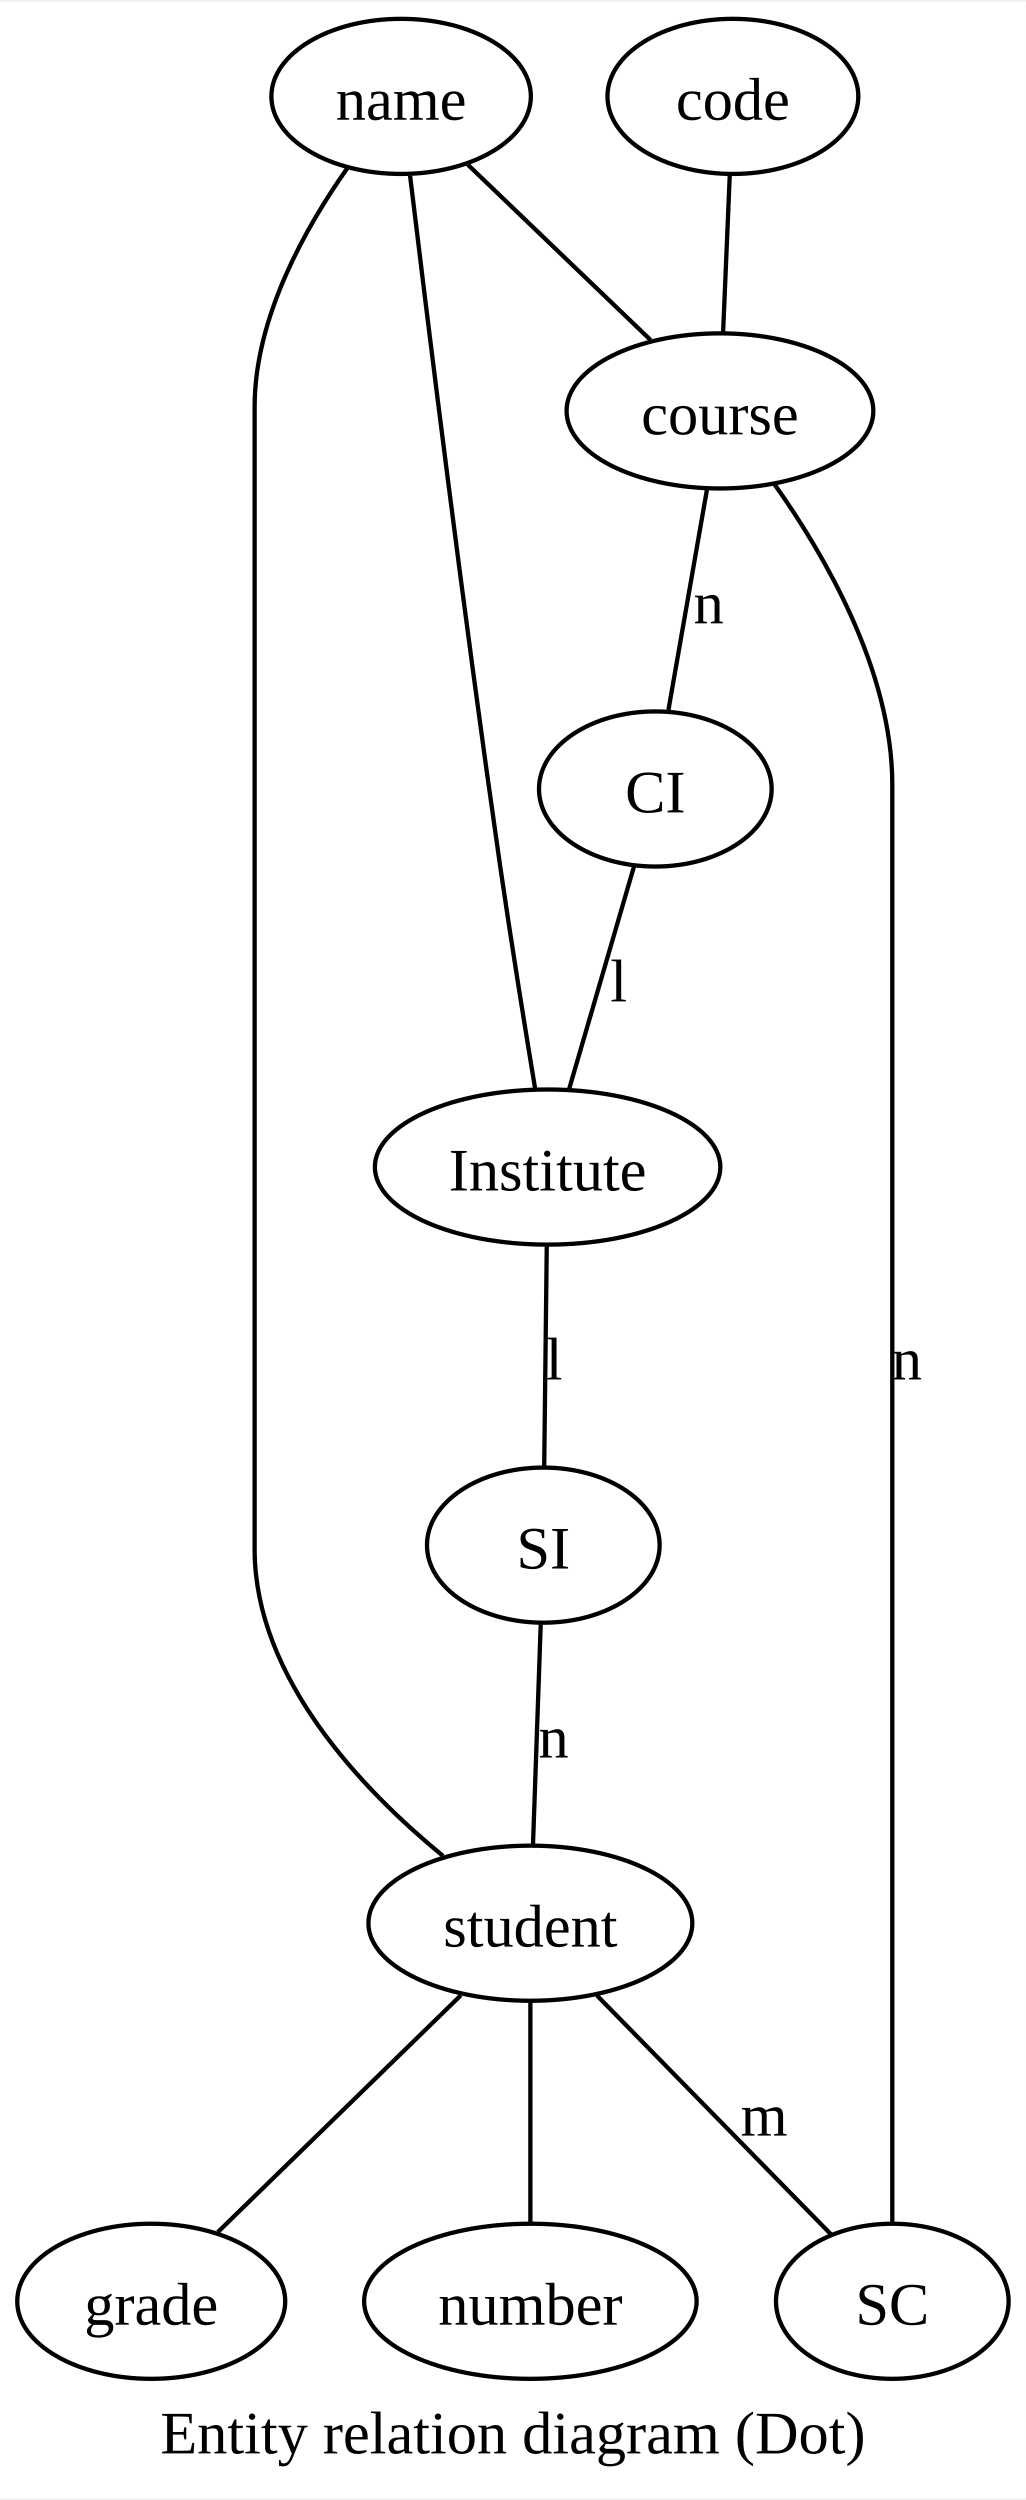
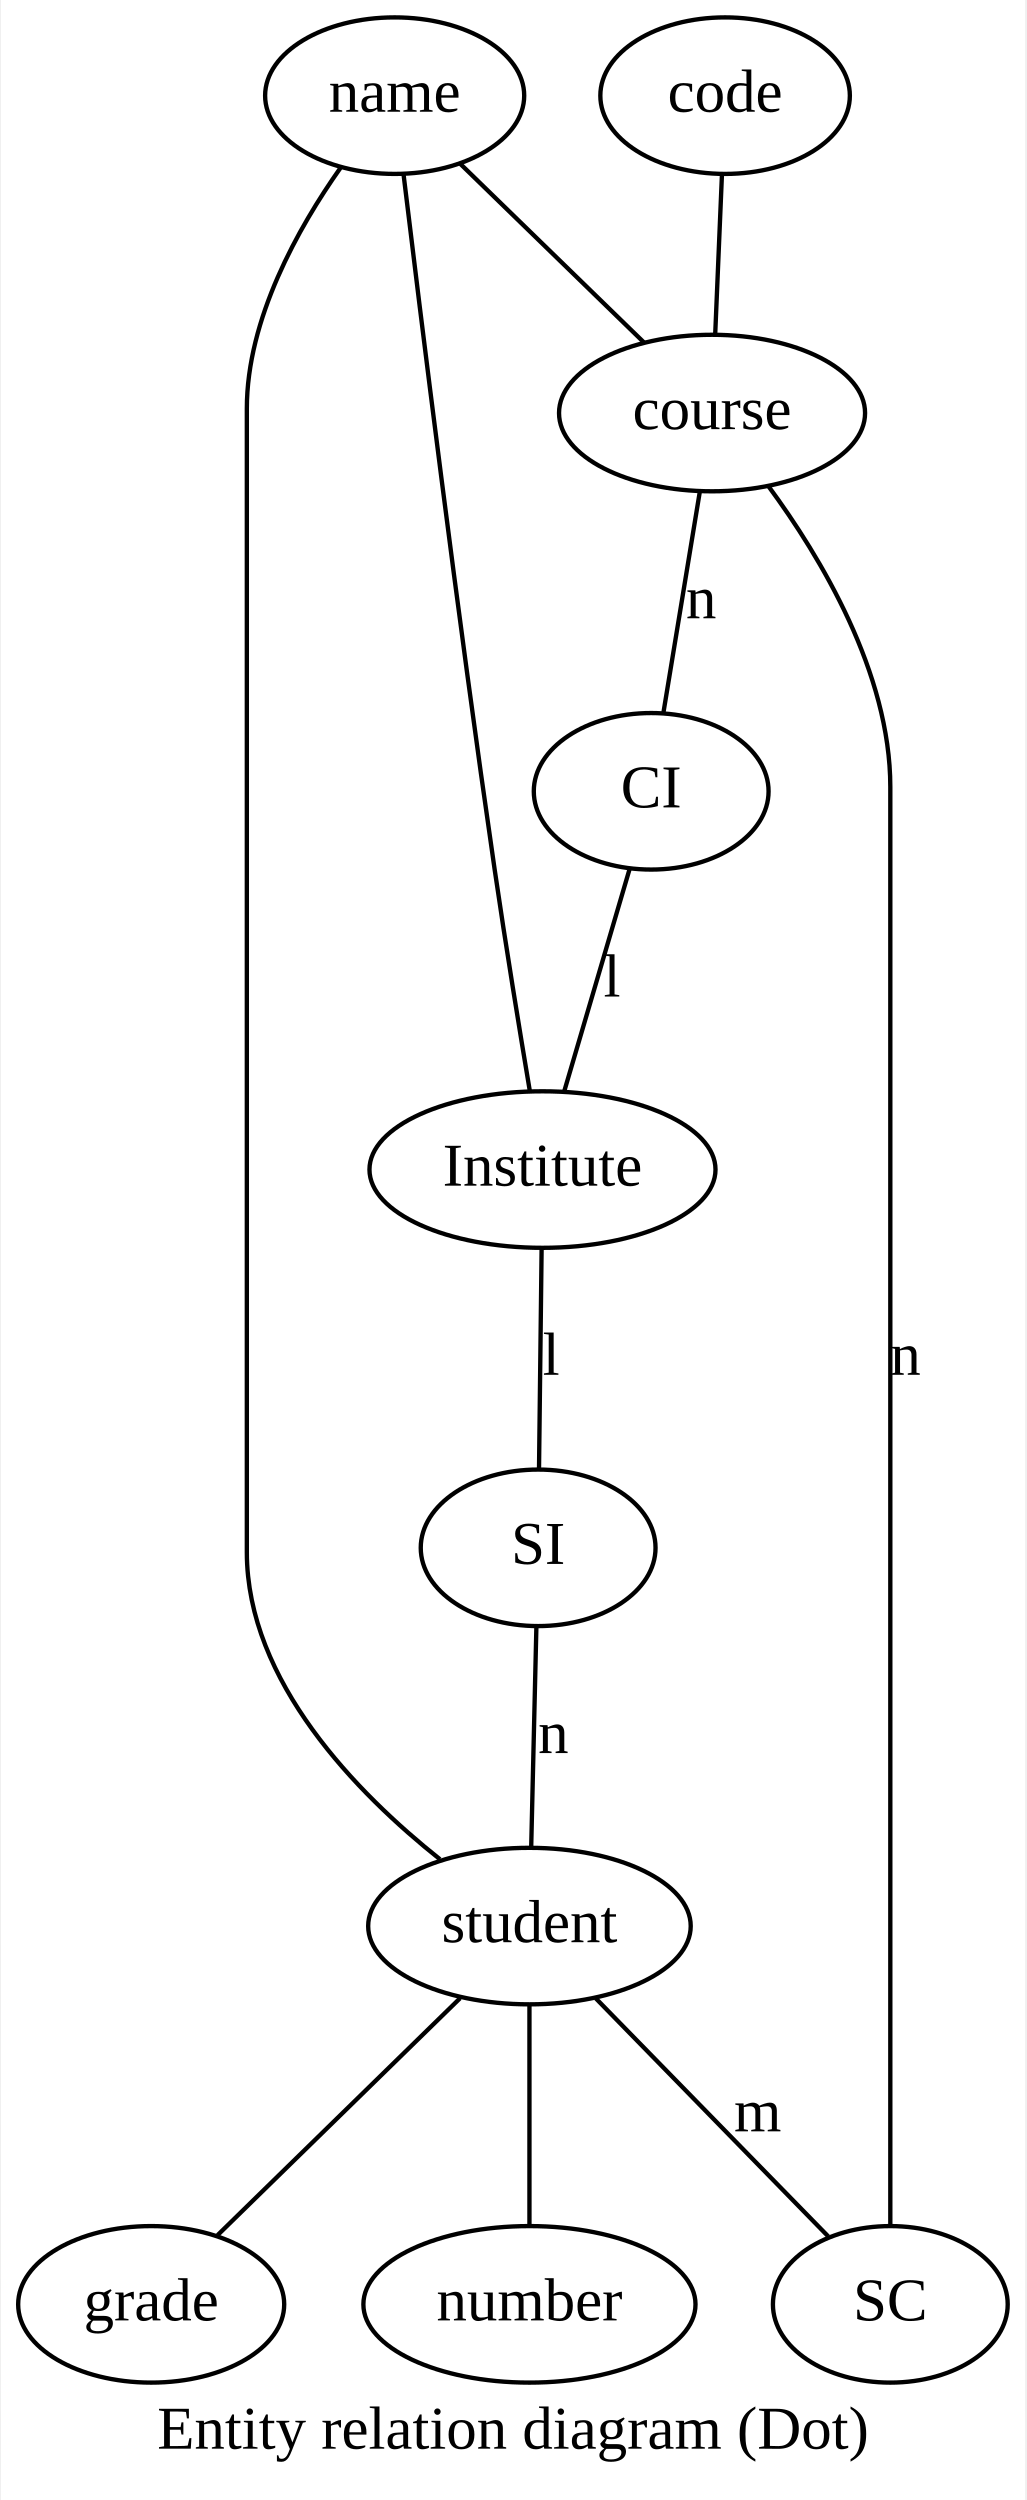
- <svg xmlns="http://www.w3.org/2000/svg" width="238pt" height="580pt" viewBox="0.00 0.00 238.10 579.50">
-   <g id="graph0" class="graph" transform="scale(1 1) rotate(0) translate(4 575.5)">
-     <polygon fill="white" stroke="none" points="-4,4 -4,-575.5 234.1,-575.5 234.1,4 -4,4" />
-     <text text-anchor="middle" x="115.05" y="-6.45" font-family="Times New Roman,serif" font-size="14.00">Entity relation diagram (Dot)</text>
+ <svg xmlns="http://www.w3.org/2000/svg" width="236pt" height="575pt" viewBox="0.00 0.00 235.55 575.00">
+   <g id="graph0" class="graph" transform="scale(1 1) rotate(0) translate(4 571)">
+     <polygon fill="white" stroke="none" points="-4,4 -4,-571 231.547,-571 231.547,4 -4,4" />
+     <text text-anchor="middle" x="113.774" y="-7.8" font-family="Times New Roman,serif" font-size="14.00">Entity relation diagram (Dot)</text>
    <g id="node1" class="node">
-       <ellipse fill="none" stroke="black" cx="89.1" cy="-553.5" rx="30.11" ry="18" />
-       <text text-anchor="middle" x="89.1" y="-548.08" font-family="Times New Roman,serif" font-size="14.00">name</text>
+       <ellipse fill="none" stroke="black" cx="86.547" cy="-549" rx="29.795" ry="18" />
+       <text text-anchor="middle" x="86.547" y="-545.3" font-family="Times New Roman,serif" font-size="14.00">name</text>
    </g>
    <g id="node2" class="node">
-       <ellipse fill="none" stroke="black" cx="163.1" cy="-480.5" rx="35.6" ry="18" />
-       <text text-anchor="middle" x="163.1" y="-475.07" font-family="Times New Roman,serif" font-size="14.00">course</text>
+       <ellipse fill="none" stroke="black" cx="159.547" cy="-476" rx="35.194" ry="18" />
+       <text text-anchor="middle" x="159.547" y="-472.3" font-family="Times New Roman,serif" font-size="14.00">course</text>
    </g>
    <g id="edge1" class="edge">
-       <path fill="none" stroke="black" d="M104.44,-537.79C116.88,-525.85 134.38,-509.06 147.02,-496.93" />
+       <path fill="none" stroke="black" d="M101.673,-533.289C114.034,-521.266 131.446,-504.331 143.937,-492.182" />
    </g>
    <g id="node4" class="node">
-       <ellipse fill="none" stroke="black" cx="148.1" cy="-392.75" rx="27" ry="18" />
-       <text text-anchor="middle" x="148.1" y="-387.32" font-family="Times New Roman,serif" font-size="14.00">CI</text>
+       <ellipse fill="none" stroke="black" cx="145.547" cy="-389" rx="27" ry="18" />
+       <text text-anchor="middle" x="145.547" y="-385.3" font-family="Times New Roman,serif" font-size="14.00">CI</text>
    </g>
    <g id="edge3" class="edge">
-       <path fill="none" stroke="black" d="M160.07,-462.15C157.47,-447.27 153.74,-425.95 151.14,-411.08" />
-       <text text-anchor="middle" x="160.48" y="-431.2" font-family="Times New Roman,serif" font-size="14.00">n</text>
+       <path fill="none" stroke="black" d="M156.714,-457.799C154.285,-443.052 150.804,-421.915 148.376,-407.175" />
+       <text text-anchor="middle" x="157.047" y="-428.8" font-family="Times New Roman,serif" font-size="14.00">n</text>
    </g>
    <g id="node5" class="node">
-       <ellipse fill="none" stroke="black" cx="203.1" cy="-41.75" rx="27" ry="18" />
-       <text text-anchor="middle" x="203.1" y="-36.33" font-family="Times New Roman,serif" font-size="14.00">SC</text>
+       <ellipse fill="none" stroke="black" cx="200.547" cy="-41" rx="27" ry="18" />
+       <text text-anchor="middle" x="200.547" y="-37.3" font-family="Times New Roman,serif" font-size="14.00">SC</text>
    </g>
    <g id="edge4" class="edge">
-       <path fill="none" stroke="black" d="M175.76,-463.46C187.48,-446.96 203.1,-420.03 203.1,-393.75 203.1,-393.75 203.1,-393.75 203.1,-128.5 203.1,-104.83 203.1,-77.48 203.1,-60.16" />
-       <text text-anchor="middle" x="206.48" y="-255.7" font-family="Times New Roman,serif" font-size="14.00">n</text>
+       <path fill="none" stroke="black" d="M172.52,-459.165C184.532,-442.864 200.547,-416.214 200.547,-390 200.547,-390 200.547,-390 200.547,-127 200.547,-103.536 200.547,-76.43 200.547,-59.256" />
+       <text text-anchor="middle" x="204.047" y="-254.8" font-family="Times New Roman,serif" font-size="14.00">n</text>
    </g>
    <g id="node3" class="node">
-       <ellipse fill="none" stroke="black" cx="166.1" cy="-553.5" rx="29.11" ry="18" />
-       <text text-anchor="middle" x="166.1" y="-548.08" font-family="Times New Roman,serif" font-size="14.00">code</text>
+       <ellipse fill="none" stroke="black" cx="162.547" cy="-549" rx="28.695" ry="18" />
+       <text text-anchor="middle" x="162.547" y="-545.3" font-family="Times New Roman,serif" font-size="14.00">code</text>
    </g>
    <g id="edge2" class="edge">
-       <path fill="none" stroke="black" d="M165.38,-535.31C164.91,-524.15 164.29,-509.66 163.82,-498.53" />
+       <path fill="none" stroke="black" d="M161.821,-530.813C161.349,-519.65 160.737,-505.16 160.267,-494.029" />
    </g>
    <g id="node6" class="node">
-       <ellipse fill="none" stroke="black" cx="123.1" cy="-305" rx="40.09" ry="18" />
-       <text text-anchor="middle" x="123.1" y="-299.57" font-family="Times New Roman,serif" font-size="14.00">Institute</text>
+       <ellipse fill="none" stroke="black" cx="120.547" cy="-302" rx="39.794" ry="18" />
+       <text text-anchor="middle" x="120.547" y="-298.3" font-family="Times New Roman,serif" font-size="14.00">Institute</text>
    </g>
    <g id="edge5" class="edge">
-       <path fill="none" stroke="black" d="M143.16,-374.81C138.81,-359.87 132.5,-338.21 128.12,-323.2" />
-       <text text-anchor="middle" x="139.6" y="-343.45" font-family="Times New Roman,serif" font-size="14.00">l</text>
+       <path fill="none" stroke="black" d="M140.608,-371.207C136.254,-356.402 129.939,-334.93 125.562,-320.049" />
+       <text text-anchor="middle" x="136.547" y="-341.8" font-family="Times New Roman,serif" font-size="14.00">l</text>
    </g>
    <g id="edge6" class="edge">
-       <path fill="none" stroke="black" d="M120.2,-323.21C117.9,-337.11 114.65,-357.16 112.1,-374.75 103.62,-433.42 95.02,-503.2 91.18,-535.07" />
+       <path fill="none" stroke="black" d="M117.642,-320.024C115.334,-333.765 112.084,-353.604 109.547,-371 101.007,-429.567 92.407,-499.269 88.591,-530.889" />
    </g>
    <g id="node7" class="node">
-       <ellipse fill="none" stroke="black" cx="122.1" cy="-217.25" rx="27" ry="18" />
-       <text text-anchor="middle" x="122.1" y="-211.82" font-family="Times New Roman,serif" font-size="14.00">SI</text>
+       <ellipse fill="none" stroke="black" cx="119.547" cy="-215" rx="27" ry="18" />
+       <text text-anchor="middle" x="119.547" y="-211.3" font-family="Times New Roman,serif" font-size="14.00">SI</text>
    </g>
    <g id="edge7" class="edge">
-       <path fill="none" stroke="black" d="M122.9,-286.65C122.73,-271.77 122.48,-250.45 122.31,-235.58" />
-       <text text-anchor="middle" x="124.6" y="-255.7" font-family="Times New Roman,serif" font-size="14.00">l</text>
+       <path fill="none" stroke="black" d="M120.345,-283.799C120.171,-269.052 119.923,-247.915 119.749,-233.175" />
+       <text text-anchor="middle" x="122.547" y="-254.8" font-family="Times New Roman,serif" font-size="14.00">l</text>
    </g>
    <g id="node8" class="node">
-       <ellipse fill="none" stroke="black" cx="119.1" cy="-129.5" rx="37.59" ry="18" />
-       <text text-anchor="middle" x="119.1" y="-124.08" font-family="Times New Roman,serif" font-size="14.00">student</text>
+       <ellipse fill="none" stroke="black" cx="117.547" cy="-128" rx="37.093" ry="18" />
+       <text text-anchor="middle" x="117.547" y="-124.3" font-family="Times New Roman,serif" font-size="14.00">student</text>
    </g>
    <g id="edge8" class="edge">
-       <path fill="none" stroke="black" d="M121.5,-198.9C120.98,-184.02 120.23,-162.7 119.71,-147.83" />
-       <text text-anchor="middle" x="124.48" y="-167.95" font-family="Times New Roman,serif" font-size="14.00">n</text>
+       <path fill="none" stroke="black" d="M119.143,-196.799C118.796,-182.052 118.298,-160.915 117.951,-146.175" />
+       <text text-anchor="middle" x="123.047" y="-167.8" font-family="Times New Roman,serif" font-size="14.00">n</text>
    </g>
    <g id="edge9" class="edge">
-       <path fill="none" stroke="black" d="M98.85,-145.09C80.1,-160.46 55.1,-186.53 55.1,-216.25 55.1,-481.5 55.1,-481.5 55.1,-481.5 55.1,-502.14 66.93,-523.13 76.64,-536.88" />
+       <path fill="none" stroke="black" d="M96.981,-143.355C77.938,-158.504 52.547,-184.276 52.547,-214 52.547,-477 52.547,-477 52.547,-477 52.547,-497.637 64.376,-518.631 74.08,-532.381" />
    </g>
    <g id="edge12" class="edge">
-       <path fill="none" stroke="black" d="M134.51,-112.77C150.05,-96.91 173.83,-72.64 188.91,-57.24" />
-       <text text-anchor="middle" x="173.35" y="-80.2" font-family="Times New Roman,serif" font-size="14.00">m</text>
+       <path fill="none" stroke="black" d="M132.771,-111.41C148.027,-95.785 171.333,-71.918 186.253,-56.639" />
+       <text text-anchor="middle" x="170.047" y="-80.8" font-family="Times New Roman,serif" font-size="14.00">m</text>
    </g>
    <g id="node9" class="node">
-       <ellipse fill="none" stroke="black" cx="31.1" cy="-41.75" rx="31.1" ry="18" />
-       <text text-anchor="middle" x="31.1" y="-36.33" font-family="Times New Roman,serif" font-size="14.00">grade</text>
+       <ellipse fill="none" stroke="black" cx="30.547" cy="-41" rx="30.595" ry="18" />
+       <text text-anchor="middle" x="30.547" y="-37.3" font-family="Times New Roman,serif" font-size="14.00">grade</text>
    </g>
    <g id="edge10" class="edge">
-       <path fill="none" stroke="black" d="M102.96,-112.77C86.89,-97.11 62.38,-73.23 46.55,-57.8" />
+       <path fill="none" stroke="black" d="M101.59,-111.41C85.696,-95.881 61.469,-72.211 45.82,-56.921" />
    </g>
    <g id="node10" class="node">
-       <ellipse fill="none" stroke="black" cx="119.1" cy="-41.75" rx="38.59" ry="18" />
-       <text text-anchor="middle" x="119.1" y="-36.33" font-family="Times New Roman,serif" font-size="14.00">number</text>
+       <ellipse fill="none" stroke="black" cx="117.547" cy="-41" rx="38.194" ry="18" />
+       <text text-anchor="middle" x="117.547" y="-37.3" font-family="Times New Roman,serif" font-size="14.00">number</text>
    </g>
    <g id="edge11" class="edge">
-       <path fill="none" stroke="black" d="M119.1,-111.15C119.1,-96.27 119.1,-74.95 119.1,-60.08" />
+       <path fill="none" stroke="black" d="M117.547,-109.799C117.547,-95.052 117.547,-73.915 117.547,-59.175" />
    </g>
  </g>
</svg>
